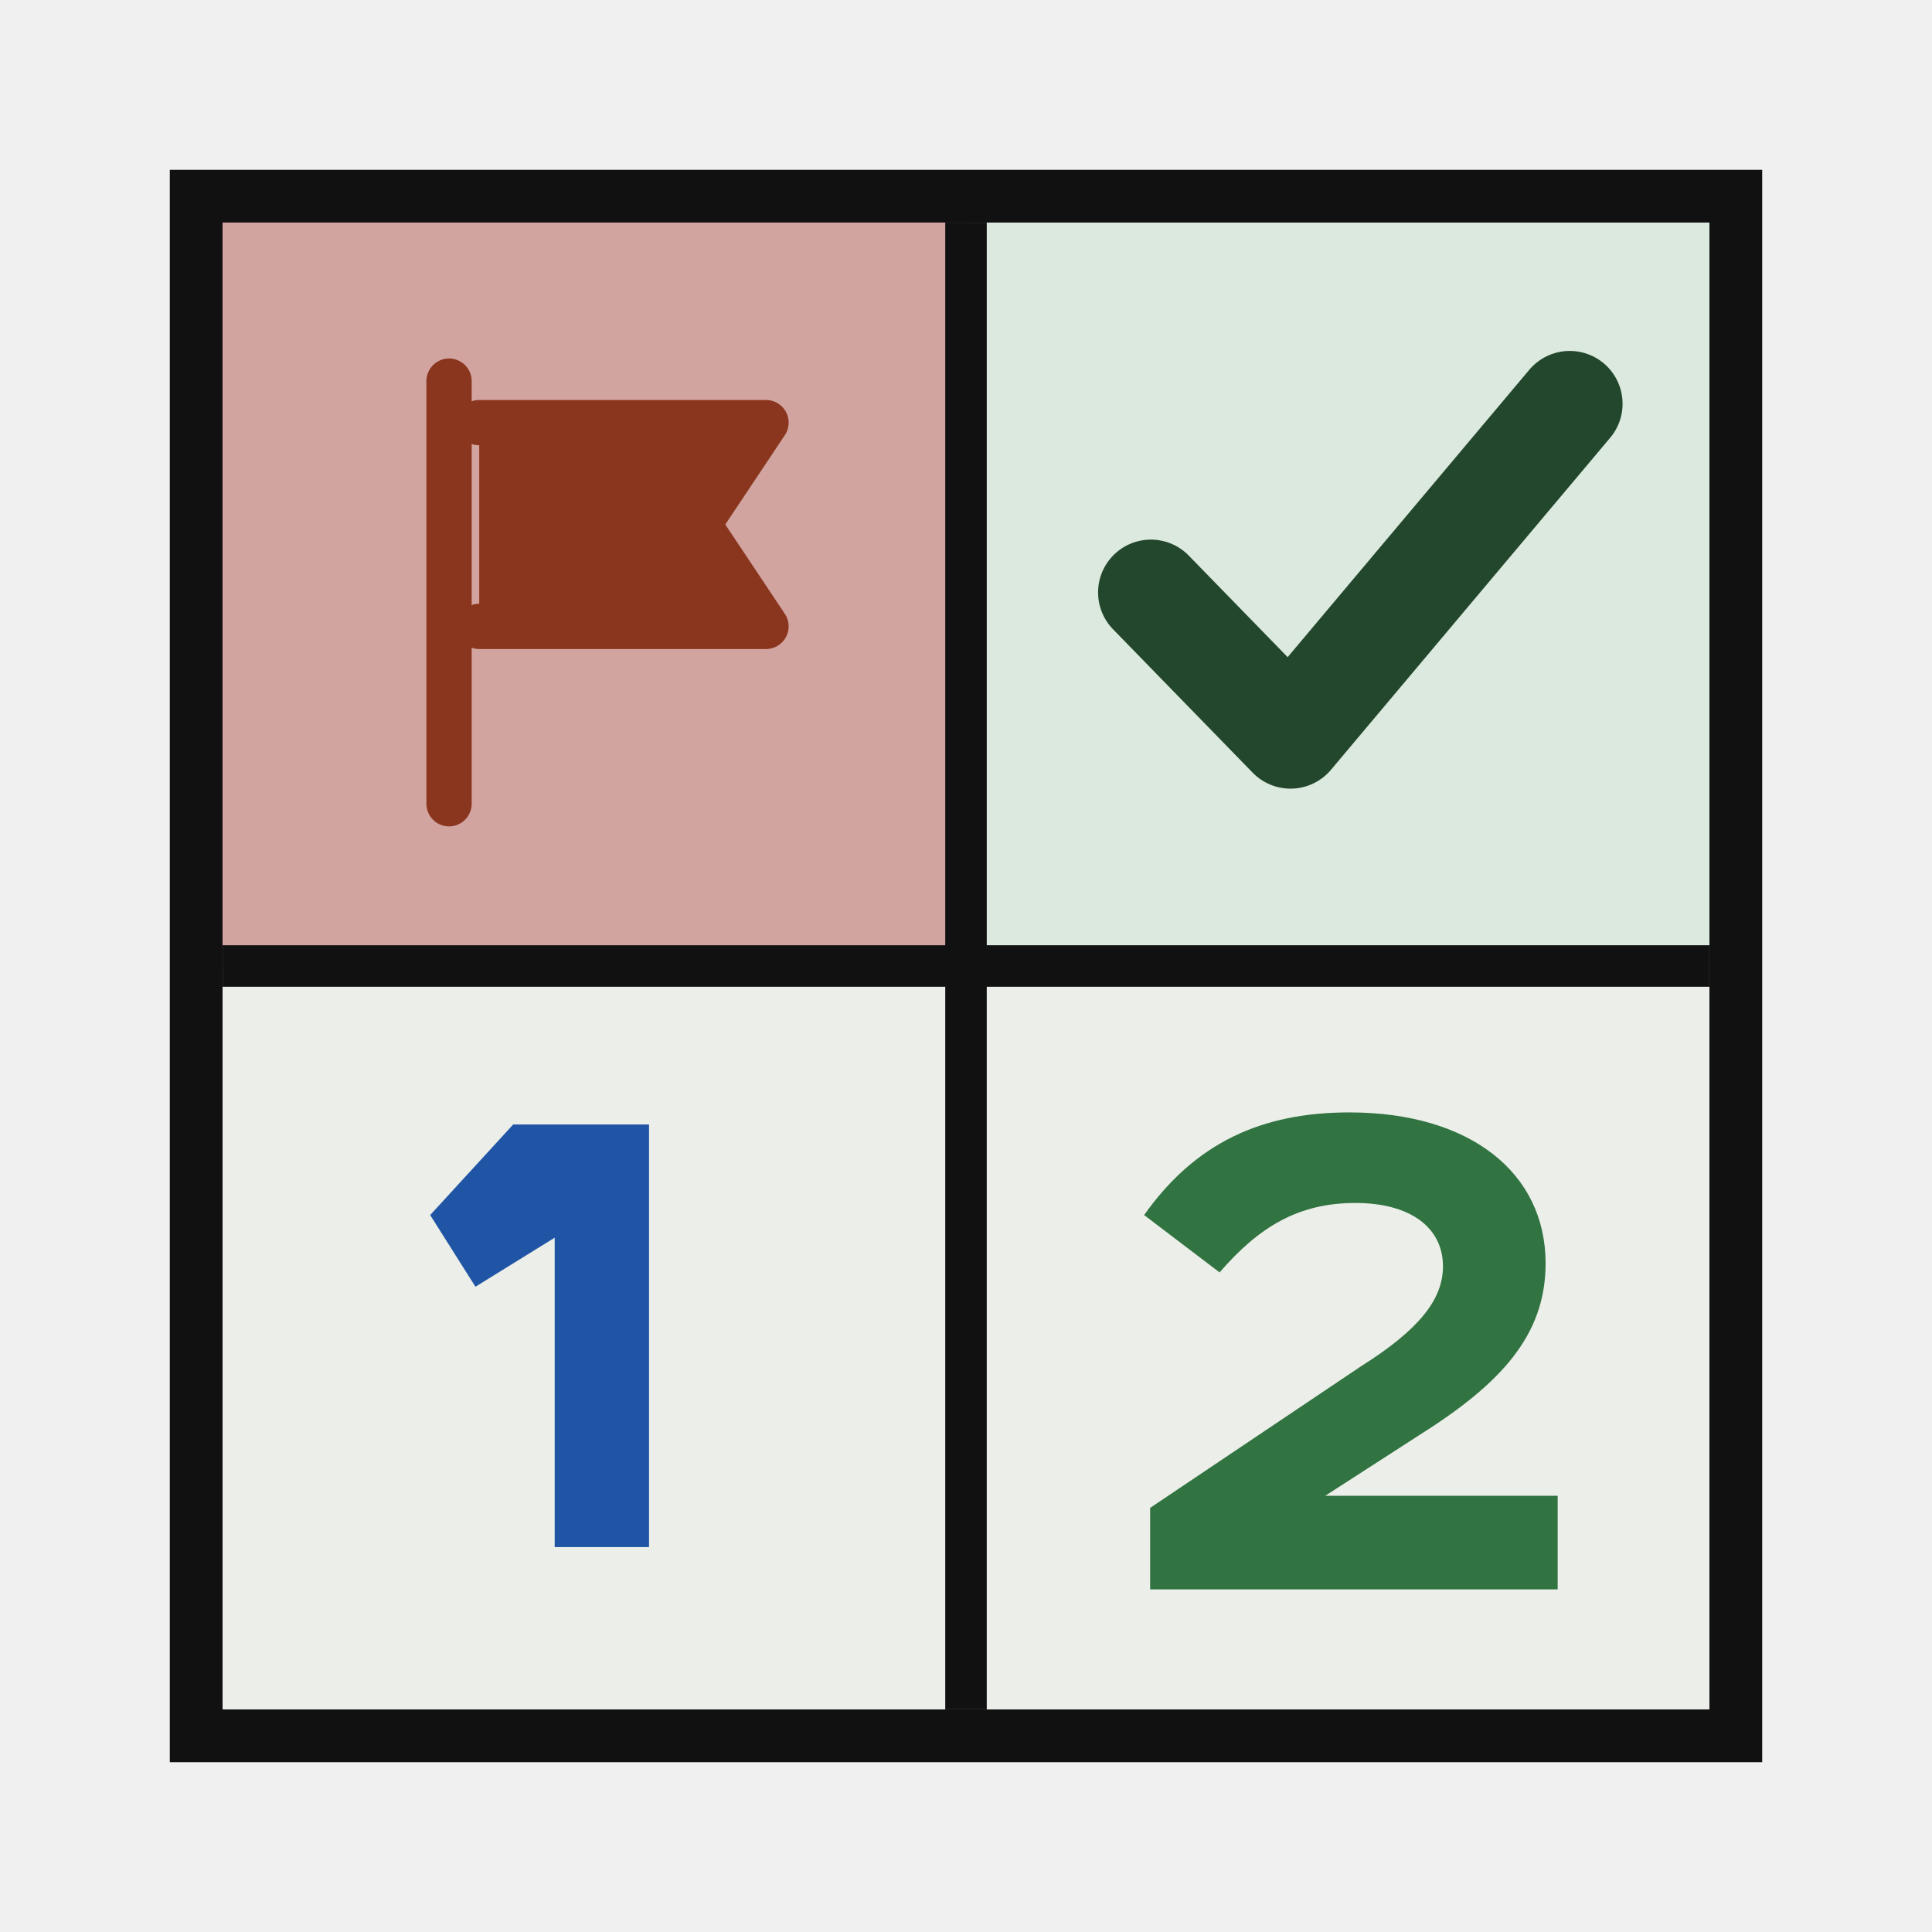
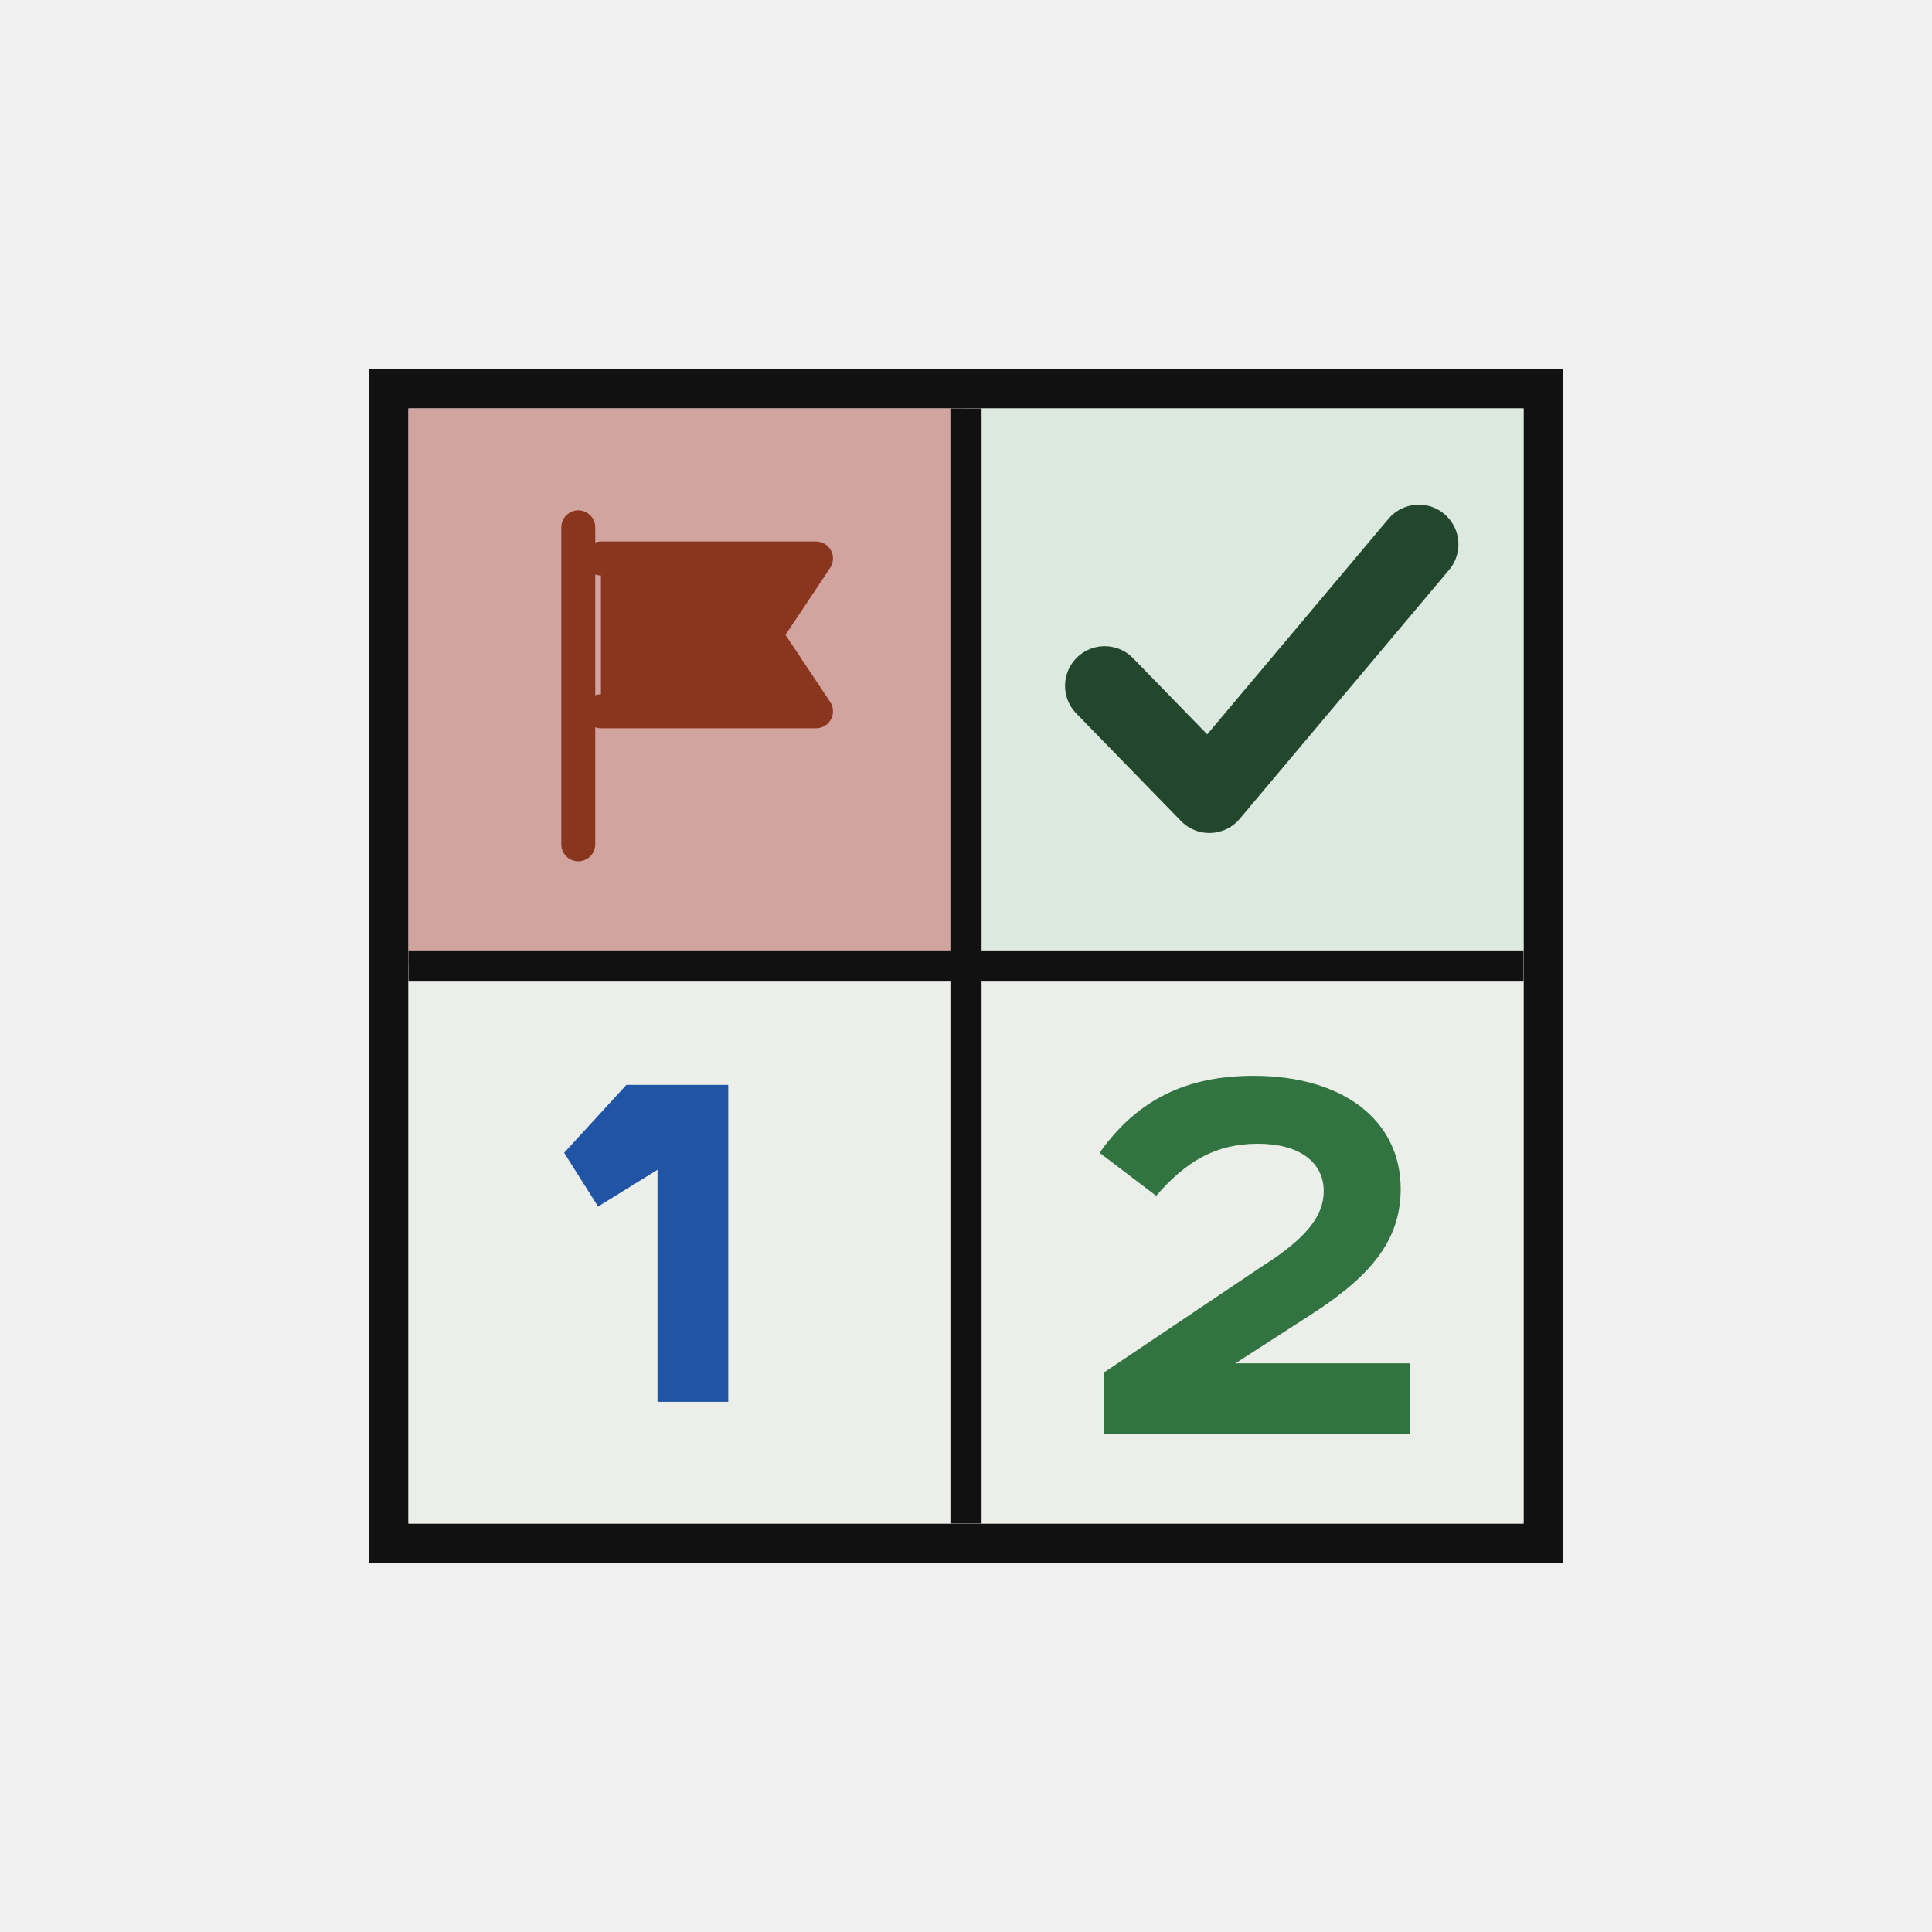
<svg xmlns="http://www.w3.org/2000/svg" viewBox="0 0 512 512">
-   <rect x="52" y="52" width="408" height="408" fill="#fff" stroke="#111" stroke-width="14" />
-   <path fill="#d2a4a0" d="M59 59h197v197H59z" />
-   <path fill="#dce9de" d="M256 59h197v197H256z" />
-   <path fill="#eceee9" d="M59 256h197v197H59zM256 256h197v197H256z" />
-   <path d="M256 59v394M59 256h394" fill="none" stroke="#111" stroke-width="11" />
-   <path d="M119 101v112m8-101h76l-18 27 18 27h-76" fill="#8a361f" stroke="#8a361f" stroke-linecap="round" stroke-linejoin="round" stroke-width="12" />
-   <path d="m305 157 37 38 74-88" fill="none" stroke="#23472c" stroke-linecap="round" stroke-linejoin="round" stroke-width="28" />
-   <path d="M136 298h36v112h-25v-82l-21 13-12-19z" fill="#2055a5" />
-   <path d="M304 326c17-24 39-34 68-34 40 0 65 20 65 50 0 24-15 40-42 57l-31 20h77v31H306v-27l70-47c19-12 27-22 27-33 0-13-11-21-29-21-19 0-32 8-45 23z" fill="#317441" transform="translate(358 358) scale(.8) translate(-372.5 -371)" />
+   <g transform="translate(64 64) scale(.75)">
+     <rect x="52" y="52" width="408" height="408" fill="#fff" stroke="#111" stroke-width="14" />
+     <path fill="#d2a4a0" d="M59 59h197v197H59z" />
+     <path fill="#dce9de" d="M256 59h197v197H256z" />
+     <path fill="#eceee9" d="M59 256h197v197H59zM256 256h197v197H256z" />
+     <path d="M256 59v394M59 256h394" fill="none" stroke="#111" stroke-width="11" />
+     <path d="M119 101v112m8-101h76l-18 27 18 27h-76" fill="#8a361f" stroke="#8a361f" stroke-linecap="round" stroke-linejoin="round" stroke-width="12" />
+     <path d="m305 157 37 38 74-88" fill="none" stroke="#23472c" stroke-linecap="round" stroke-linejoin="round" stroke-width="28" />
+     <path d="M136 298h36v112h-25v-82l-21 13-12-19z" fill="#2055a5" />
+     <path d="M304 326c17-24 39-34 68-34 40 0 65 20 65 50 0 24-15 40-42 57l-31 20h77v31H306v-27l70-47c19-12 27-22 27-33 0-13-11-21-29-21-19 0-32 8-45 23z" fill="#317441" transform="translate(358 358) scale(.8) translate(-372.5 -371)" />
+   </g>
</svg>
